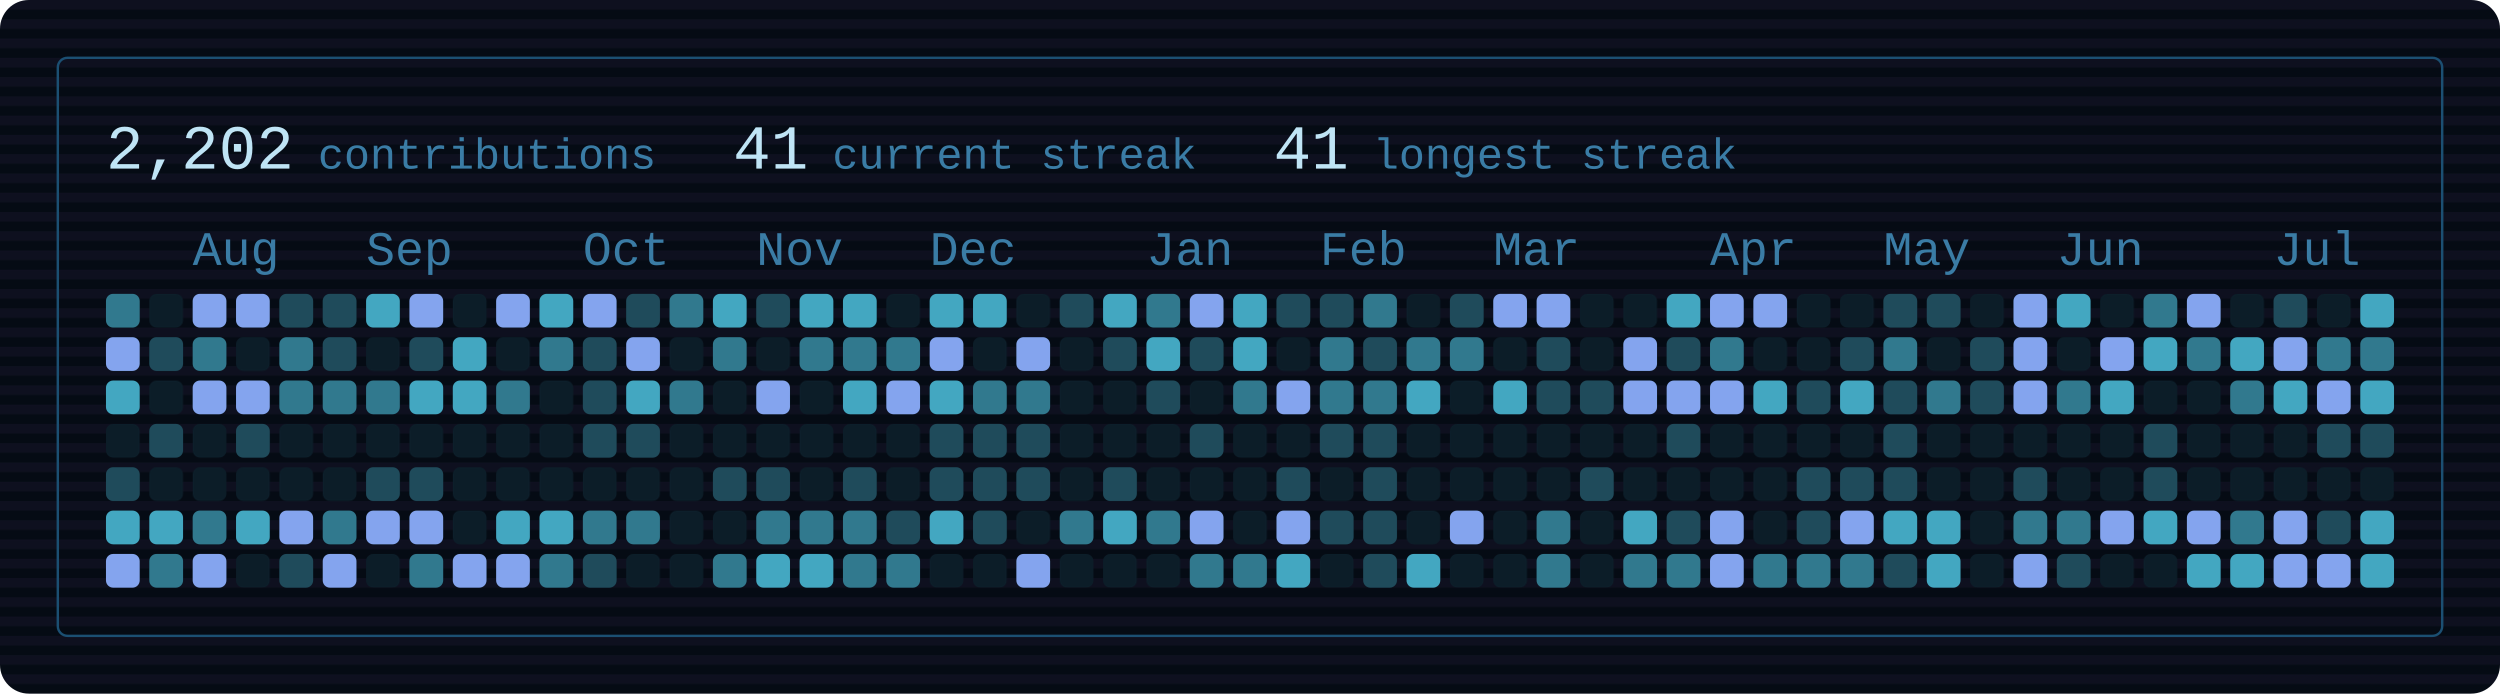
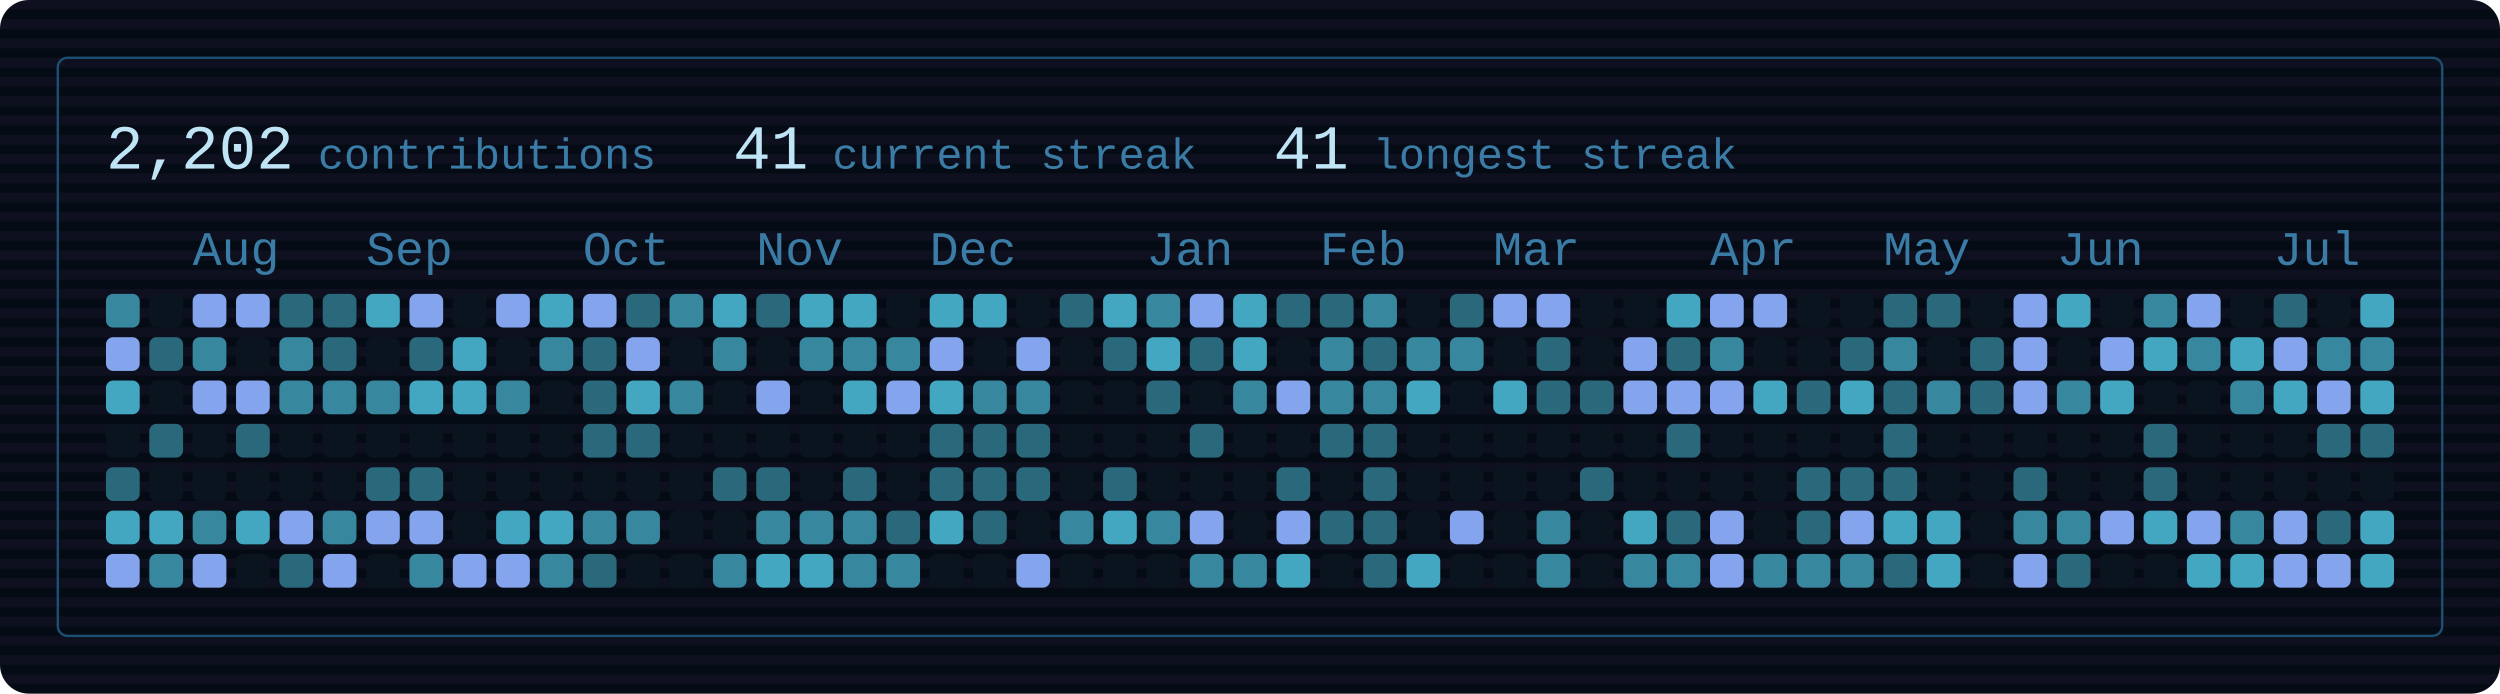
<svg xmlns="http://www.w3.org/2000/svg" width="519" height="144" viewBox="0 0 519 144" role="img" aria-label="Martin Aguirre (rondrft): 2,202 contributions, 41 current streak, 41 longest streak" font-family="ui-monospace, SFMono-Regular, 'SF Mono', Menlo, Consolas, 'Liberation Mono', monospace">
  <style>@keyframes wipe{from{transform:translateX(-475px)}to{transform:translateX(0)}}.wipe{animation:wipe 424ms steps(53,end) both}@media (prefers-reduced-motion:reduce){.wipe{animation:none}}</style>
  <defs>
    <pattern id="scanlines" width="4" height="4" patternUnits="userSpaceOnUse">
      <rect width="4" height="2" fill="#C77DFF" opacity="0.05" />
    </pattern>
  </defs>
  <rect width="519" height="144" rx="6" fill="#050B14" />
  <rect width="519" height="144" rx="6" fill="url(#scanlines)" />
  <rect x="12" y="12" width="495" height="120" rx="2" fill="none" stroke="#1B4F72" stroke-width="0.5" />
  <text x="22" y="35" font-size="13" fill="#BFE4F5">2,202</text>
  <text x="66" y="35" font-size="9" fill="#3A7CA5">contributions</text>
  <text x="152.2" y="35" font-size="13" fill="#BFE4F5">41</text>
  <text x="172.8" y="35" font-size="9" fill="#3A7CA5">current streak</text>
  <text x="264.4" y="35" font-size="13" fill="#BFE4F5">41</text>
  <text x="285" y="35" font-size="9" fill="#3A7CA5">longest streak</text>
  <text x="40" y="55" font-size="10" fill="#3A7CA5">Aug</text>
  <text x="76" y="55" font-size="10" fill="#3A7CA5">Sep</text>
  <text x="121" y="55" font-size="10" fill="#3A7CA5">Oct</text>
  <text x="157" y="55" font-size="10" fill="#3A7CA5">Nov</text>
  <text x="193" y="55" font-size="10" fill="#3A7CA5">Dec</text>
  <text x="238" y="55" font-size="10" fill="#3A7CA5">Jan</text>
  <text x="274" y="55" font-size="10" fill="#3A7CA5">Feb</text>
  <text x="310" y="55" font-size="10" fill="#3A7CA5">Mar</text>
  <text x="355" y="55" font-size="10" fill="#3A7CA5">Apr</text>
  <text x="391" y="55" font-size="10" fill="#3A7CA5">May</text>
  <text x="427" y="55" font-size="10" fill="#3A7CA5">Jun</text>
  <text x="472" y="55" font-size="10" fill="#3A7CA5">Jul</text>
  <defs>
    <rect id="a" width="7" height="7" rx="1.5" />
    <rect id="b" width="7" height="7" rx="1.5" y="9" />
    <rect id="c" width="7" height="7" rx="1.5" y="18" />
    <rect id="d" width="7" height="7" rx="1.5" y="27" />
    <rect id="e" width="7" height="7" rx="1.5" y="36" />
    <rect id="f" width="7" height="7" rx="1.5" y="45" />
    <rect id="g" width="7" height="7" rx="1.5" y="54" />
    <clipPath id="wipe">
      <rect class="wipe" width="475" height="61" />
    </clipPath>
  </defs>
  <g transform="translate(22 61)">
    <rect width="475" height="61" fill="url(#empty)" />
    <g clip-path="url(#wipe)">
-       <g fill="#1f4b5b">
+       <g fill="#2a697c">
        <use href="#e" x="0" />
        <use href="#b" x="9" />
        <use href="#d" x="9" />
        <use href="#d" x="27" />
        <use href="#a" x="36" />
        <use href="#g" x="36" />
        <use href="#a" x="45" />
        <use href="#b" x="45" />
        <use href="#e" x="54" />
        <use href="#b" x="63" />
        <use href="#e" x="63" />
        <use href="#b" x="99" />
        <use href="#c" x="99" />
        <use href="#d" x="99" />
        <use href="#g" x="99" />
        <use href="#a" x="108" />
        <use href="#d" x="108" />
        <use href="#e" x="126" />
        <use href="#a" x="135" />
        <use href="#e" x="135" />
        <use href="#e" x="153" />
        <use href="#f" x="162" />
        <use href="#d" x="171" />
        <use href="#e" x="171" />
        <use href="#d" x="180" />
        <use href="#e" x="180" />
        <use href="#f" x="180" />
        <use href="#d" x="189" />
        <use href="#e" x="189" />
        <use href="#a" x="198" />
        <use href="#b" x="207" />
        <use href="#e" x="207" />
        <use href="#c" x="216" />
        <use href="#b" x="225" />
        <use href="#d" x="225" />
        <use href="#a" x="243" />
        <use href="#e" x="243" />
        <use href="#a" x="252" />
        <use href="#d" x="252" />
        <use href="#f" x="252" />
        <use href="#b" x="261" />
        <use href="#d" x="261" />
        <use href="#e" x="261" />
        <use href="#f" x="261" />
        <use href="#g" x="261" />
        <use href="#a" x="279" />
        <use href="#b" x="297" />
        <use href="#c" x="297" />
        <use href="#c" x="306" />
        <use href="#e" x="306" />
        <use href="#b" x="324" />
        <use href="#d" x="324" />
        <use href="#f" x="324" />
        <use href="#c" x="351" />
        <use href="#e" x="351" />
        <use href="#f" x="351" />
        <use href="#b" x="360" />
        <use href="#e" x="360" />
        <use href="#a" x="369" />
        <use href="#c" x="369" />
        <use href="#d" x="369" />
        <use href="#e" x="369" />
        <use href="#g" x="369" />
        <use href="#a" x="378" />
        <use href="#b" x="387" />
        <use href="#c" x="387" />
        <use href="#e" x="396" />
        <use href="#g" x="405" />
        <use href="#d" x="423" />
        <use href="#e" x="423" />
        <use href="#a" x="450" />
        <use href="#d" x="459" />
        <use href="#f" x="459" />
        <use href="#d" x="468" />
      </g>
-       <g fill="#31798e">
+       <g fill="#37889f">
        <use href="#a" x="0" />
        <use href="#g" x="9" />
        <use href="#b" x="18" />
        <use href="#f" x="18" />
        <use href="#b" x="36" />
        <use href="#c" x="36" />
        <use href="#c" x="45" />
        <use href="#f" x="45" />
        <use href="#c" x="54" />
        <use href="#g" x="63" />
        <use href="#c" x="81" />
        <use href="#b" x="90" />
        <use href="#g" x="90" />
        <use href="#f" x="99" />
        <use href="#f" x="108" />
        <use href="#a" x="117" />
        <use href="#c" x="117" />
        <use href="#b" x="126" />
        <use href="#g" x="126" />
        <use href="#f" x="135" />
        <use href="#b" x="144" />
        <use href="#f" x="144" />
        <use href="#b" x="153" />
        <use href="#f" x="153" />
        <use href="#g" x="153" />
        <use href="#b" x="162" />
        <use href="#g" x="162" />
        <use href="#c" x="180" />
        <use href="#c" x="189" />
        <use href="#f" x="198" />
        <use href="#a" x="216" />
        <use href="#f" x="216" />
        <use href="#g" x="225" />
        <use href="#c" x="234" />
        <use href="#g" x="234" />
        <use href="#b" x="252" />
        <use href="#c" x="252" />
        <use href="#a" x="261" />
        <use href="#c" x="261" />
        <use href="#b" x="270" />
        <use href="#b" x="279" />
        <use href="#f" x="297" />
        <use href="#g" x="297" />
        <use href="#g" x="315" />
        <use href="#g" x="324" />
        <use href="#b" x="333" />
        <use href="#g" x="342" />
        <use href="#g" x="351" />
        <use href="#g" x="360" />
        <use href="#b" x="369" />
        <use href="#c" x="378" />
        <use href="#f" x="396" />
        <use href="#c" x="405" />
        <use href="#f" x="405" />
        <use href="#a" x="423" />
        <use href="#b" x="432" />
        <use href="#c" x="441" />
        <use href="#f" x="441" />
        <use href="#b" x="459" />
        <use href="#b" x="468" />
      </g>
      <g fill="#43a7c1">
        <use href="#c" x="0" />
        <use href="#f" x="0" />
        <use href="#f" x="9" />
        <use href="#f" x="27" />
        <use href="#a" x="54" />
        <use href="#c" x="63" />
        <use href="#b" x="72" />
        <use href="#c" x="72" />
        <use href="#f" x="81" />
        <use href="#a" x="90" />
        <use href="#f" x="90" />
        <use href="#c" x="108" />
        <use href="#a" x="126" />
        <use href="#g" x="135" />
        <use href="#a" x="144" />
        <use href="#g" x="144" />
        <use href="#a" x="153" />
        <use href="#c" x="153" />
        <use href="#a" x="171" />
        <use href="#c" x="171" />
        <use href="#f" x="171" />
        <use href="#a" x="180" />
        <use href="#a" x="207" />
        <use href="#f" x="207" />
        <use href="#b" x="216" />
        <use href="#a" x="234" />
        <use href="#b" x="234" />
        <use href="#g" x="243" />
        <use href="#c" x="270" />
        <use href="#g" x="270" />
        <use href="#c" x="288" />
        <use href="#f" x="315" />
        <use href="#a" x="324" />
        <use href="#c" x="342" />
        <use href="#c" x="360" />
        <use href="#f" x="369" />
        <use href="#f" x="378" />
        <use href="#g" x="378" />
        <use href="#a" x="405" />
        <use href="#c" x="414" />
        <use href="#b" x="423" />
        <use href="#f" x="423" />
        <use href="#g" x="432" />
        <use href="#b" x="441" />
        <use href="#g" x="441" />
        <use href="#c" x="450" />
        <use href="#a" x="468" />
        <use href="#c" x="468" />
        <use href="#f" x="468" />
        <use href="#g" x="468" />
      </g>
      <g fill="#84a4ee">
        <use href="#b" x="0" />
        <use href="#g" x="0" />
        <use href="#a" x="18" />
        <use href="#c" x="18" />
        <use href="#g" x="18" />
        <use href="#a" x="27" />
        <use href="#c" x="27" />
        <use href="#f" x="36" />
        <use href="#g" x="45" />
        <use href="#f" x="54" />
        <use href="#a" x="63" />
        <use href="#f" x="63" />
        <use href="#g" x="72" />
        <use href="#a" x="81" />
        <use href="#g" x="81" />
        <use href="#a" x="99" />
        <use href="#b" x="108" />
        <use href="#c" x="135" />
        <use href="#c" x="162" />
        <use href="#b" x="171" />
        <use href="#b" x="189" />
        <use href="#g" x="189" />
        <use href="#a" x="225" />
        <use href="#f" x="225" />
        <use href="#c" x="243" />
        <use href="#f" x="243" />
        <use href="#f" x="279" />
        <use href="#a" x="288" />
        <use href="#a" x="297" />
        <use href="#b" x="315" />
        <use href="#c" x="315" />
        <use href="#c" x="324" />
        <use href="#a" x="333" />
        <use href="#c" x="333" />
        <use href="#f" x="333" />
        <use href="#g" x="333" />
        <use href="#a" x="342" />
        <use href="#f" x="360" />
        <use href="#a" x="396" />
        <use href="#b" x="396" />
        <use href="#c" x="396" />
        <use href="#g" x="396" />
        <use href="#b" x="414" />
        <use href="#f" x="414" />
        <use href="#a" x="432" />
        <use href="#f" x="432" />
        <use href="#b" x="450" />
        <use href="#f" x="450" />
        <use href="#g" x="450" />
        <use href="#c" x="459" />
        <use href="#g" x="459" />
      </g>
    </g>
  </g>
  <defs>
    <pattern id="empty" width="9" height="9" patternUnits="userSpaceOnUse">
-       <use href="#a" fill="#0c1d28" />
+       <use href="#a" fill="#09141e" />
    </pattern>
  </defs>
</svg>
